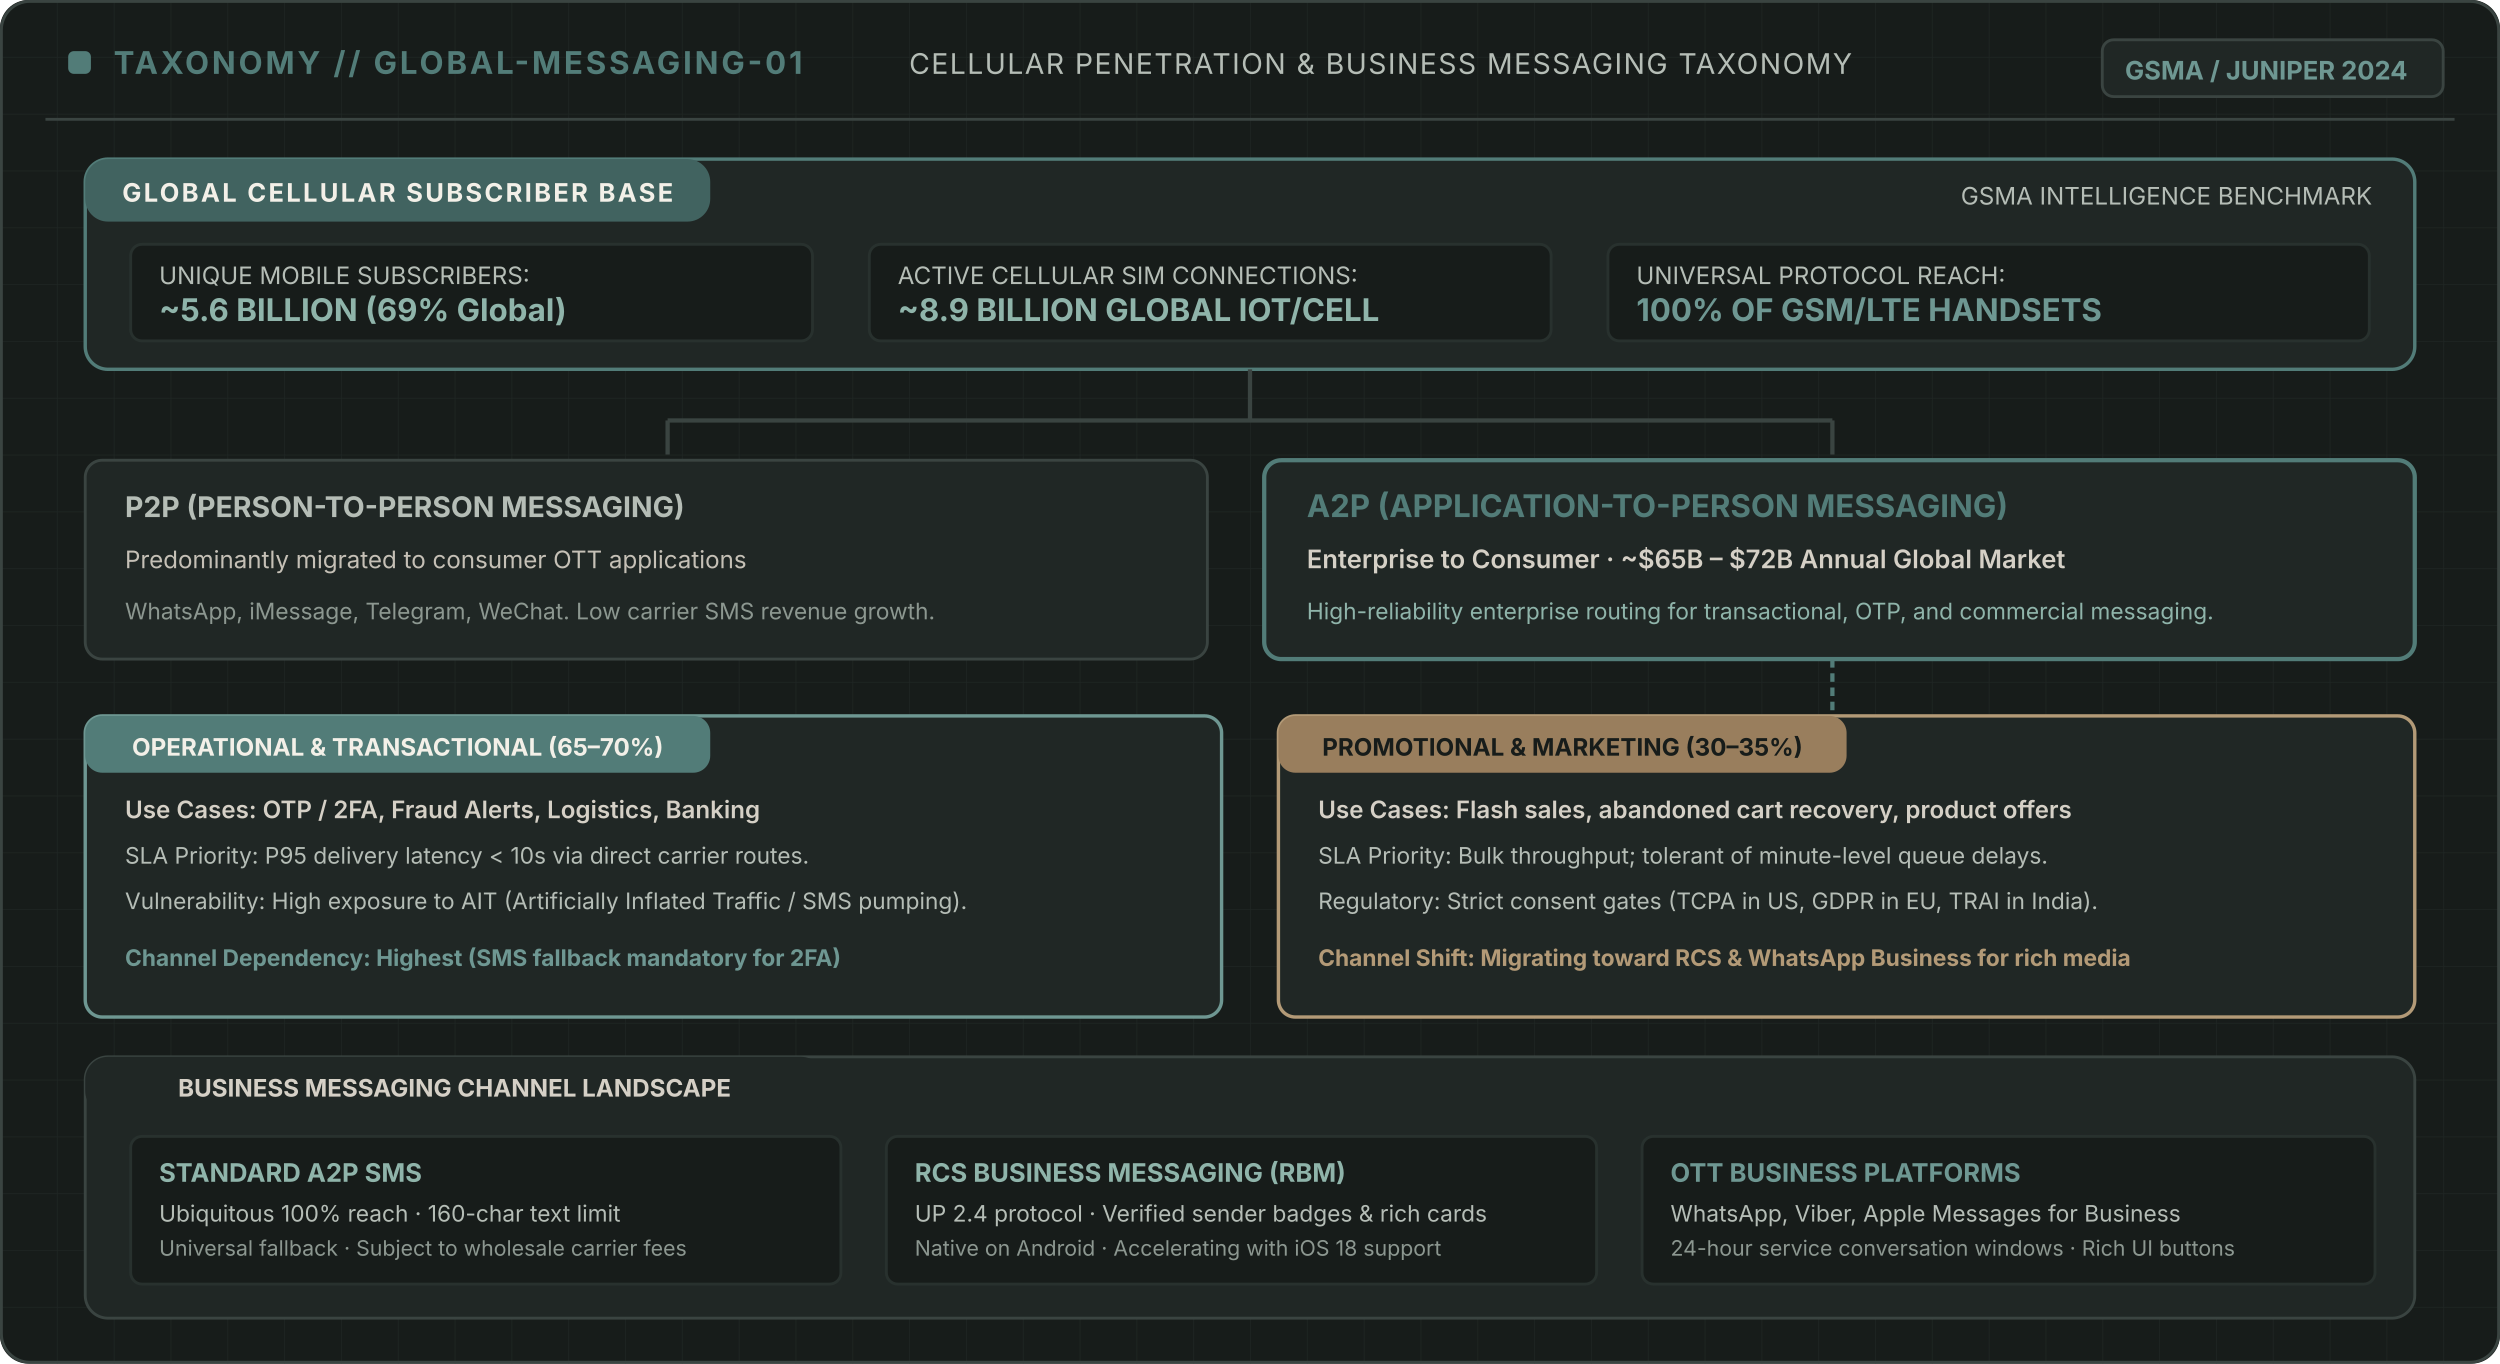
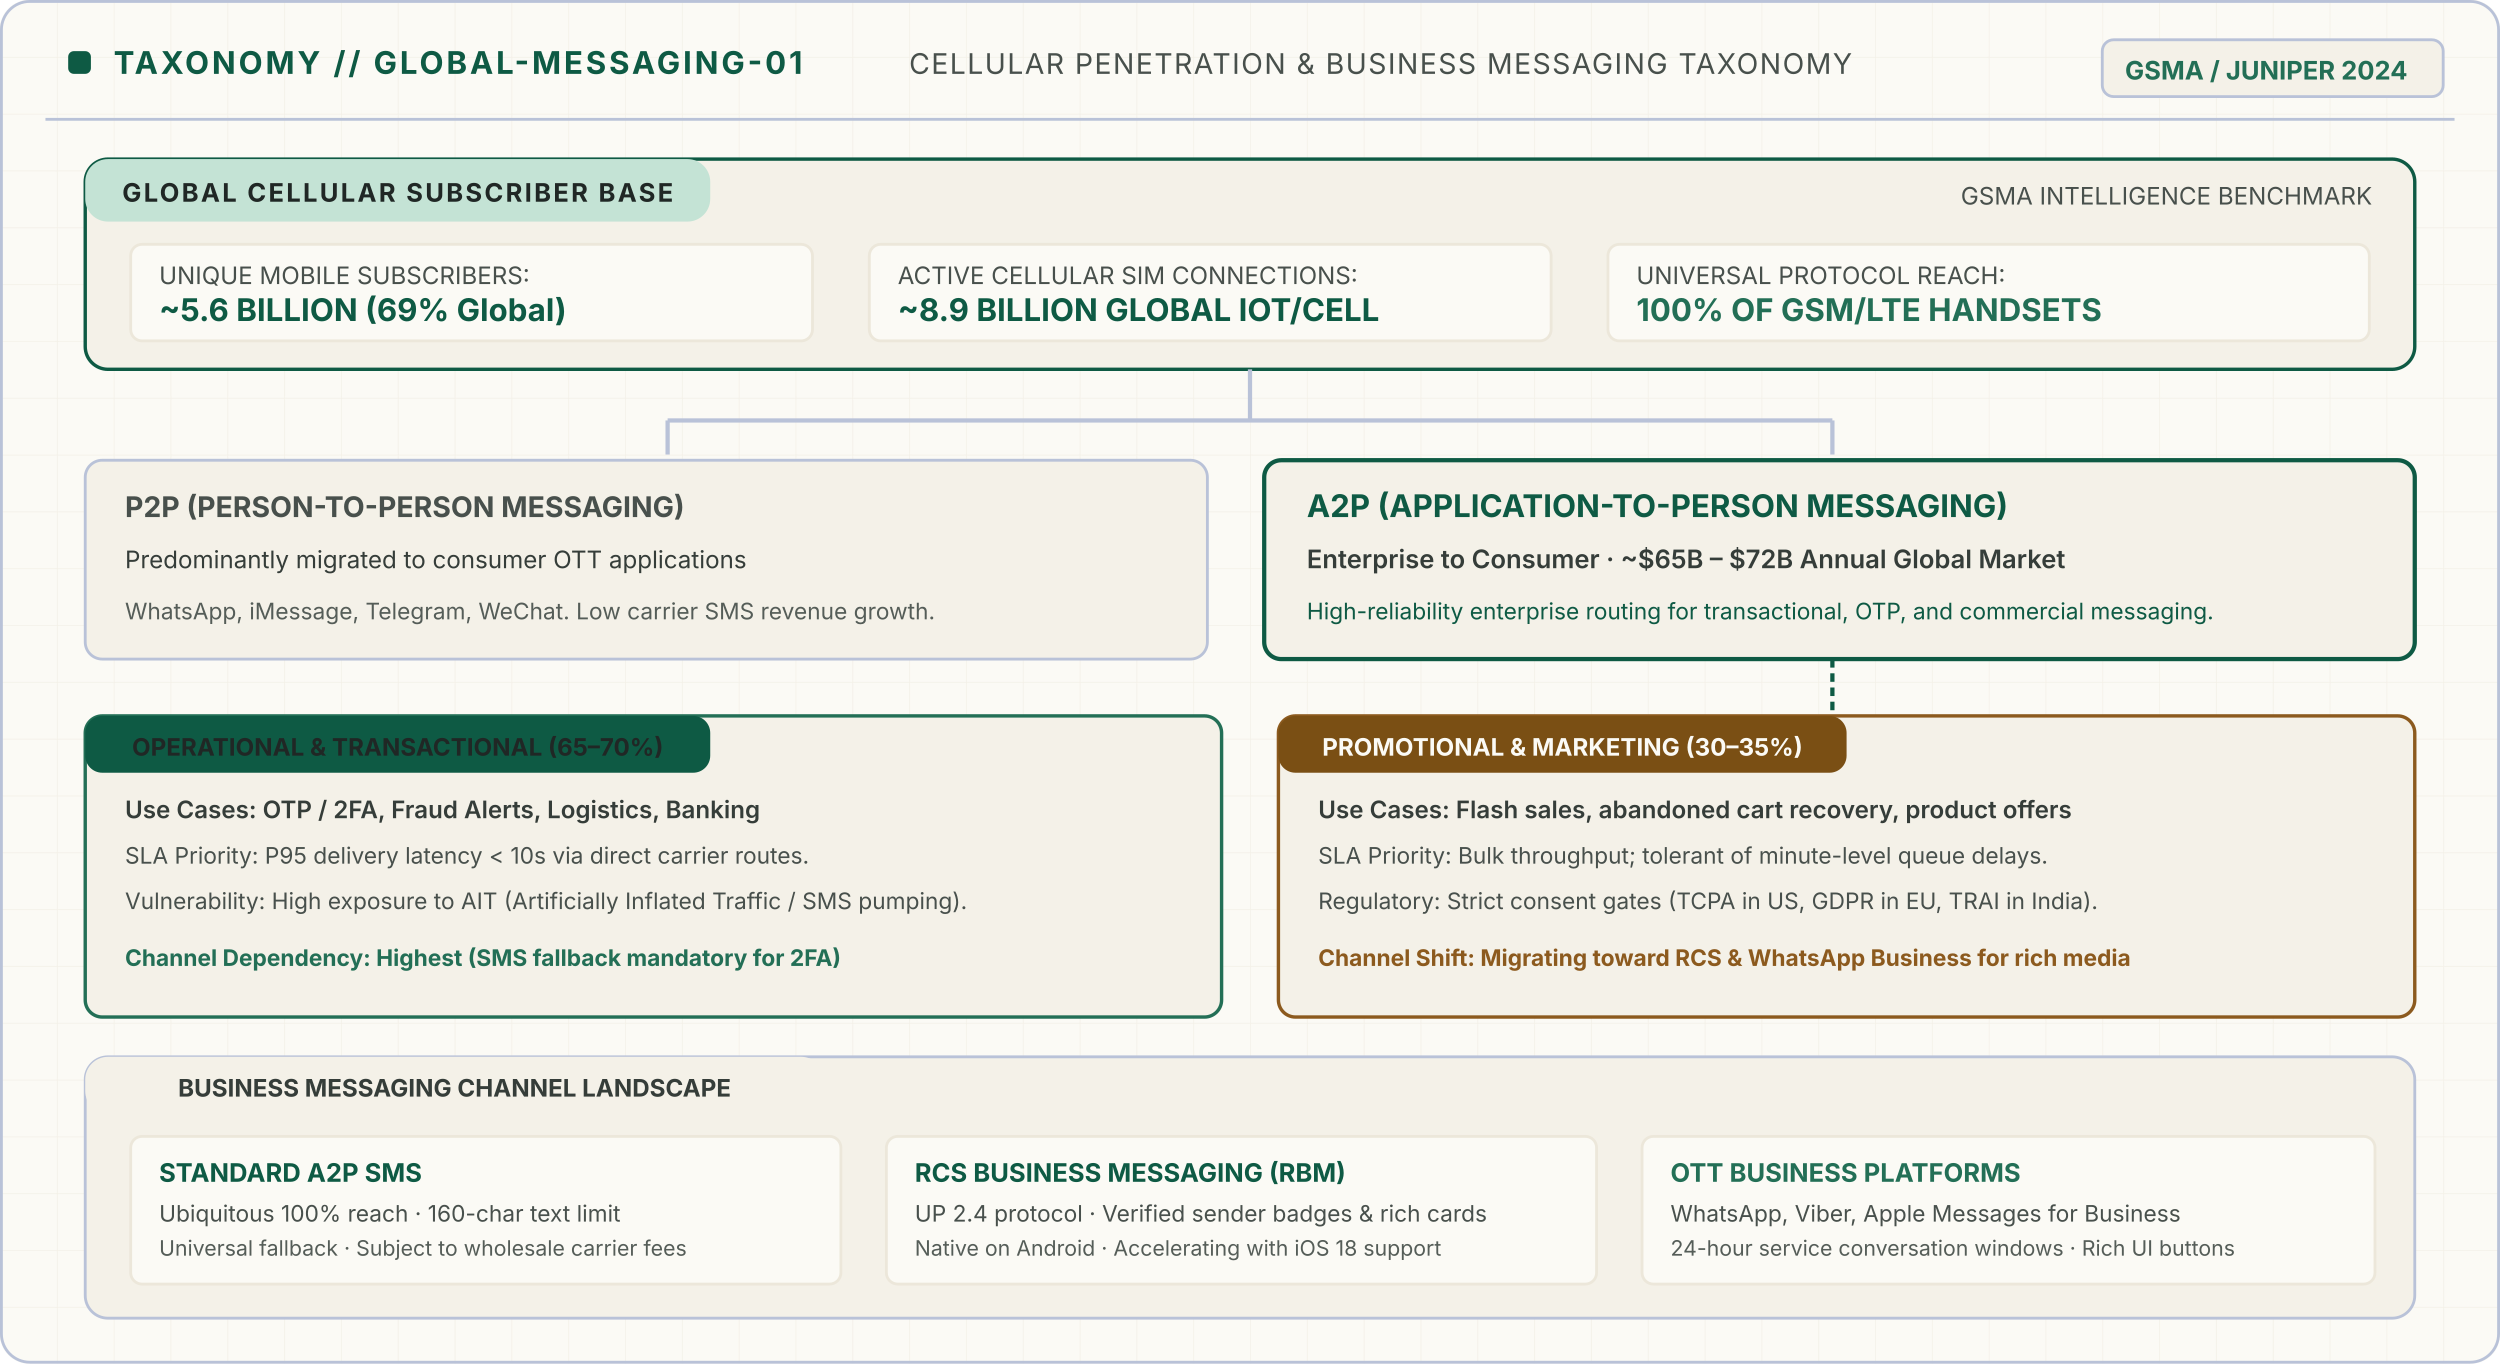
<svg xmlns="http://www.w3.org/2000/svg" viewBox="0 0 880 480" width="100%" height="100%" fill="none">
  <defs>
    <pattern id="grid-gt" width="20" height="20" patternUnits="userSpaceOnUse">
-       <path d="M 20 0 L 0 0 0 20" fill="none" stroke="#28312E" stroke-width="0.5" stroke-opacity="0.5" />
+       <path d="M 20 0 L 0 0 0 20" fill="none" stroke="#ECE7DA" stroke-width="0.5" stroke-opacity="0.5" />
    </pattern>
    <style>
      text { font-family: 'IBM Plex Mono', system-ui, -apple-system, monospace; user-select: none; }
    </style>
  </defs>
-   <rect width="880" height="480" fill="#171C1A" rx="10" />
+   <rect width="880" height="480" fill="#FBFAF5" rx="10" />
  <rect width="880" height="480" fill="url(#grid-gt)" rx="10" />
-   <rect x="0.5" y="0.5" width="879" height="479" stroke="#3A4441" stroke-width="1" rx="10" />
-   <line x1="16" y1="42" x2="864" y2="42" stroke="#3A4441" stroke-width="1" />
-   <rect x="24" y="18" width="8" height="8" fill="#527C78" rx="2" />
-   <text x="40" y="26" fill="#527C78" font-size="11" font-weight="700" letter-spacing="1">TAXONOMY // GLOBAL-MESSAGING-01</text>
-   <text x="320" y="26" fill="#B5BDB6" font-size="10" letter-spacing="0.5">CELLULAR PENETRATION &amp; BUSINESS MESSAGING TAXONOMY</text>
-   <rect x="740" y="14" width="120" height="20" fill="#202725" stroke="#3A4441" rx="4" />
-   <text x="748" y="28" fill="#6E9792" font-size="9" font-weight="700">GSMA / JUNIPER 2024</text>
+   <rect x="0.5" y="0.5" width="879" height="479" stroke="#B9C2D8" stroke-width="1" rx="10" />
+   <line x1="16" y1="42" x2="864" y2="42" stroke="#B9C2D8" stroke-width="1" />
+   <rect x="24" y="18" width="8" height="8" fill="#0E5A44" rx="2" />
+   <text x="40" y="26" fill="#0E5A44" font-size="11" font-weight="700" letter-spacing="1">TAXONOMY // GLOBAL-MESSAGING-01</text>
+   <text x="320" y="26" fill="#48504C" font-size="10" letter-spacing="0.5">CELLULAR PENETRATION &amp; BUSINESS MESSAGING TAXONOMY</text>
+   <rect x="740" y="14" width="120" height="20" fill="#F4F1E8" stroke="#B9C2D8" rx="4" />
+   <text x="748" y="28" fill="#236F56" font-size="9" font-weight="700">GSMA / JUNIPER 2024</text>
  <g id="macro-foundation">
-     <rect x="30" y="56" width="820" height="74" fill="#202725" stroke="#527C78" stroke-width="1.2" rx="8" />
-     <rect x="30" y="56" width="220" height="22" fill="#416360" rx="8" />
-     <text x="140" y="71" fill="#F3F0E8" font-size="9" font-weight="700" text-anchor="middle" letter-spacing="0.8">GLOBAL CELLULAR SUBSCRIBER BASE</text>
-     <text x="835" y="72" fill="#B5BDB6" font-size="8.5" text-anchor="end">GSMA INTELLIGENCE BENCHMARK</text>
-     <rect x="46" y="86" width="240" height="34" fill="#171C1A" stroke="#28312E" rx="4" />
-     <text x="56" y="100" fill="#B5BDB6" font-size="8.5">UNIQUE MOBILE SUBSCRIBERS:</text>
-     <text x="56" y="113" fill="#8FB4AA" font-size="11" font-weight="700">~5.6 BILLION (69% Global)</text>
-     <rect x="306" y="86" width="240" height="34" fill="#171C1A" stroke="#28312E" rx="4" />
-     <text x="316" y="100" fill="#B5BDB6" font-size="8.5">ACTIVE CELLULAR SIM CONNECTIONS:</text>
-     <text x="316" y="113" fill="#8FB4AA" font-size="11" font-weight="700">~8.9 BILLION GLOBAL IOT/CELL</text>
-     <rect x="566" y="86" width="268" height="34" fill="#171C1A" stroke="#28312E" rx="4" />
-     <text x="576" y="100" fill="#B5BDB6" font-size="8.5">UNIVERSAL PROTOCOL REACH:</text>
-     <text x="576" y="113" fill="#6E9792" font-size="11" font-weight="700">100% OF GSM/LTE HANDSETS</text>
+     <rect x="30" y="56" width="820" height="74" fill="#F4F1E8" stroke="#0E5A44" stroke-width="1.2" rx="8" />
+     <rect x="30" y="56" width="220" height="22" fill="#C4E3D5" rx="8" />
+     <text x="140" y="71" fill="#202725" font-size="9" font-weight="700" text-anchor="middle" letter-spacing="0.8">GLOBAL CELLULAR SUBSCRIBER BASE</text>
+     <text x="835" y="72" fill="#48504C" font-size="8.5" text-anchor="end">GSMA INTELLIGENCE BENCHMARK</text>
+     <rect x="46" y="86" width="240" height="34" fill="#FBFAF5" stroke="#ECE7DA" rx="4" />
+     <text x="56" y="100" fill="#48504C" font-size="8.5">UNIQUE MOBILE SUBSCRIBERS:</text>
+     <text x="56" y="113" fill="#0E5A44" font-size="11" font-weight="700">~5.6 BILLION (69% Global)</text>
+     <rect x="306" y="86" width="240" height="34" fill="#FBFAF5" stroke="#ECE7DA" rx="4" />
+     <text x="316" y="100" fill="#48504C" font-size="8.5">ACTIVE CELLULAR SIM CONNECTIONS:</text>
+     <text x="316" y="113" fill="#0E5A44" font-size="11" font-weight="700">~8.9 BILLION GLOBAL IOT/CELL</text>
+     <rect x="566" y="86" width="268" height="34" fill="#FBFAF5" stroke="#ECE7DA" rx="4" />
+     <text x="576" y="100" fill="#48504C" font-size="8.5">UNIVERSAL PROTOCOL REACH:</text>
+     <text x="576" y="113" fill="#236F56" font-size="11" font-weight="700">100% OF GSM/LTE HANDSETS</text>
  </g>
-   <path d="M 440 130 L 440 148" stroke="#3A4441" stroke-width="1.5" />
-   <path d="M 235 148 L 645 148" stroke="#3A4441" stroke-width="1.5" />
-   <path d="M 235 148 L 235 160" stroke="#3A4441" stroke-width="1.5" />
-   <path d="M 645 148 L 645 160" stroke="#3A4441" stroke-width="1.5" />
+   <path d="M 440 130 L 440 148" stroke="#B9C2D8" stroke-width="1.5" />
+   <path d="M 235 148 L 645 148" stroke="#B9C2D8" stroke-width="1.5" />
+   <path d="M 235 148 L 235 160" stroke="#B9C2D8" stroke-width="1.5" />
+   <path d="M 645 148 L 645 160" stroke="#B9C2D8" stroke-width="1.5" />
  <g id="p2p-branch">
-     <rect x="30" y="162" width="395" height="70" fill="#202725" stroke="#3A4441" stroke-width="1" rx="6" />
-     <text x="44" y="182" fill="#B5BDB6" font-size="10" font-weight="700">P2P (PERSON-TO-PERSON MESSAGING)</text>
-     <text x="44" y="200" fill="#C5C0B6" font-size="8.5">Predominantly migrated to consumer OTT applications</text>
-     <text x="44" y="218" fill="#8C9790" font-size="8">WhatsApp, iMessage, Telegram, WeChat. Low carrier SMS revenue growth.</text>
+     <rect x="30" y="162" width="395" height="70" fill="#F4F1E8" stroke="#B9C2D8" stroke-width="1" rx="6" />
+     <text x="44" y="182" fill="#48504C" font-size="10" font-weight="700">P2P (PERSON-TO-PERSON MESSAGING)</text>
+     <text x="44" y="200" fill="#353D39" font-size="8.5">Predominantly migrated to consumer OTT applications</text>
+     <text x="44" y="218" fill="#555D58" font-size="8">WhatsApp, iMessage, Telegram, WeChat. Low carrier SMS revenue growth.</text>
  </g>
  <g id="a2p-branch">
-     <rect x="445" y="162" width="405" height="70" fill="#202725" stroke="#527C78" stroke-width="1.5" rx="6" />
-     <text x="460" y="182" fill="#527C78" font-size="11" font-weight="700">A2P (APPLICATION-TO-PERSON MESSAGING)</text>
-     <text x="460" y="200" fill="#D5D0C6" font-size="9" font-weight="600">Enterprise to Consumer · ~$65B – $72B Annual Global Market</text>
-     <text x="460" y="218" fill="#8FB4AA" font-size="8">High-reliability enterprise routing for transactional, OTP, and commercial messaging.</text>
+     <rect x="445" y="162" width="405" height="70" fill="#F4F1E8" stroke="#0E5A44" stroke-width="1.5" rx="6" />
+     <text x="460" y="182" fill="#0E5A44" font-size="11" font-weight="700">A2P (APPLICATION-TO-PERSON MESSAGING)</text>
+     <text x="460" y="200" fill="#353D39" font-size="9" font-weight="600">Enterprise to Consumer · ~$65B – $72B Annual Global Market</text>
+     <text x="460" y="218" fill="#0E5A44" font-size="8">High-reliability enterprise routing for transactional, OTP, and commercial messaging.</text>
  </g>
-   <path d="M 645 232 L 645 250" stroke="#527C78" stroke-width="1.5" stroke-dasharray="3 2" />
+   <path d="M 645 232 L 645 250" stroke="#0E5A44" stroke-width="1.5" stroke-dasharray="3 2" />
  <g id="a2p-subdivisions">
-     <rect x="30" y="252" width="400" height="106" fill="#202725" stroke="#6E9792" stroke-width="1.2" rx="6" />
-     <rect x="30" y="252" width="220" height="20" fill="#527C78" rx="6" />
-     <text x="140" y="266" fill="#F3F0E8" font-size="8.5" font-weight="700" text-anchor="middle">OPERATIONAL &amp; TRANSACTIONAL (65–70%)</text>
-     <text x="44" y="288" fill="#D5D0C6" font-size="8.5" font-weight="600">Use Cases: OTP / 2FA, Fraud Alerts, Logistics, Banking</text>
-     <text x="44" y="304" fill="#B5BDB6" font-size="8">SLA Priority: P95 delivery latency &lt; 10s via direct carrier routes.</text>
-     <text x="44" y="320" fill="#B5BDB6" font-size="8">Vulnerability: High exposure to AIT (Artificially Inflated Traffic / SMS pumping).</text>
-     <text x="44" y="340" fill="#6E9792" font-size="8" font-weight="700">Channel Dependency: Highest (SMS fallback mandatory for 2FA)</text>
-     <rect x="450" y="252" width="400" height="106" fill="#202725" stroke="#B39A77" stroke-width="1.2" rx="6" />
-     <rect x="450" y="252" width="200" height="20" fill="#997E5D" rx="6" />
-     <text x="550" y="266" fill="#171C1A" font-size="8.5" font-weight="700" text-anchor="middle">PROMOTIONAL &amp; MARKETING (30–35%)</text>
-     <text x="464" y="288" fill="#D5D0C6" font-size="8.5" font-weight="600">Use Cases: Flash sales, abandoned cart recovery, product offers</text>
-     <text x="464" y="304" fill="#B5BDB6" font-size="8">SLA Priority: Bulk throughput; tolerant of minute-level queue delays.</text>
-     <text x="464" y="320" fill="#B5BDB6" font-size="8">Regulatory: Strict consent gates (TCPA in US, GDPR in EU, TRAI in India).</text>
-     <text x="464" y="340" fill="#B39A77" font-size="8" font-weight="700">Channel Shift: Migrating toward RCS &amp; WhatsApp Business for rich media</text>
+     <rect x="30" y="252" width="400" height="106" fill="#F4F1E8" stroke="#236F56" stroke-width="1.2" rx="6" />
+     <rect x="30" y="252" width="220" height="20" fill="#0E5A44" rx="6" />
+     <text x="140" y="266" fill="#202725" font-size="8.5" font-weight="700" text-anchor="middle">OPERATIONAL &amp; TRANSACTIONAL (65–70%)</text>
+     <text x="44" y="288" fill="#353D39" font-size="8.5" font-weight="600">Use Cases: OTP / 2FA, Fraud Alerts, Logistics, Banking</text>
+     <text x="44" y="304" fill="#48504C" font-size="8">SLA Priority: P95 delivery latency &lt; 10s via direct carrier routes.</text>
+     <text x="44" y="320" fill="#48504C" font-size="8">Vulnerability: High exposure to AIT (Artificially Inflated Traffic / SMS pumping).</text>
+     <text x="44" y="340" fill="#236F56" font-size="8" font-weight="700">Channel Dependency: Highest (SMS fallback mandatory for 2FA)</text>
+     <rect x="450" y="252" width="400" height="106" fill="#F4F1E8" stroke="#8C5A1E" stroke-width="1.2" rx="6" />
+     <rect x="450" y="252" width="200" height="20" fill="#7A4F14" rx="6" />
+     <text x="550" y="266" fill="#FBFAF5" font-size="8.5" font-weight="700" text-anchor="middle">PROMOTIONAL &amp; MARKETING (30–35%)</text>
+     <text x="464" y="288" fill="#353D39" font-size="8.5" font-weight="600">Use Cases: Flash sales, abandoned cart recovery, product offers</text>
+     <text x="464" y="304" fill="#48504C" font-size="8">SLA Priority: Bulk throughput; tolerant of minute-level queue delays.</text>
+     <text x="464" y="320" fill="#48504C" font-size="8">Regulatory: Strict consent gates (TCPA in US, GDPR in EU, TRAI in India).</text>
+     <text x="464" y="340" fill="#8C5A1E" font-size="8" font-weight="700">Channel Shift: Migrating toward RCS &amp; WhatsApp Business for rich media</text>
  </g>
  <g id="channel-horizon">
-     <rect x="30" y="372" width="820" height="92" fill="#202725" stroke="#3A4441" rx="8" />
-     <rect x="30" y="372" width="260" height="20" fill="#202725" rx="8" />
-     <text x="160" y="386" fill="#D5D0C6" font-size="8.5" font-weight="700" text-anchor="middle">BUSINESS MESSAGING CHANNEL LANDSCAPE</text>
-     <rect x="46" y="400" width="250" height="52" fill="#171C1A" stroke="#28312E" rx="4" />
-     <text x="56" y="416" fill="#8FB4AA" font-size="9" font-weight="700">STANDARD A2P SMS</text>
-     <text x="56" y="430" fill="#B5BDB6" font-size="8">Ubiquitous 100% reach · 160-char text limit</text>
-     <text x="56" y="442" fill="#8C9790" font-size="7.5">Universal fallback · Subject to wholesale carrier fees</text>
-     <rect x="312" y="400" width="250" height="52" fill="#171C1A" stroke="#28312E" rx="4" />
-     <text x="322" y="416" fill="#8FB4AA" font-size="9" font-weight="700">RCS BUSINESS MESSAGING (RBM)</text>
-     <text x="322" y="430" fill="#B5BDB6" font-size="8">UP 2.4 protocol · Verified sender badges &amp; rich cards</text>
-     <text x="322" y="442" fill="#8C9790" font-size="7.5">Native on Android · Accelerating with iOS 18 support</text>
-     <rect x="578" y="400" width="258" height="52" fill="#171C1A" stroke="#28312E" rx="4" />
-     <text x="588" y="416" fill="#6E9792" font-size="9" font-weight="700">OTT BUSINESS PLATFORMS</text>
-     <text x="588" y="430" fill="#B5BDB6" font-size="8">WhatsApp, Viber, Apple Messages for Business</text>
-     <text x="588" y="442" fill="#8C9790" font-size="7.5">24-hour service conversation windows · Rich UI buttons</text>
+     <rect x="30" y="372" width="820" height="92" fill="#F4F1E8" stroke="#B9C2D8" rx="8" />
+     <rect x="30" y="372" width="260" height="20" fill="#F4F1E8" rx="8" />
+     <text x="160" y="386" fill="#353D39" font-size="8.5" font-weight="700" text-anchor="middle">BUSINESS MESSAGING CHANNEL LANDSCAPE</text>
+     <rect x="46" y="400" width="250" height="52" fill="#FBFAF5" stroke="#ECE7DA" rx="4" />
+     <text x="56" y="416" fill="#0E5A44" font-size="9" font-weight="700">STANDARD A2P SMS</text>
+     <text x="56" y="430" fill="#48504C" font-size="8">Ubiquitous 100% reach · 160-char text limit</text>
+     <text x="56" y="442" fill="#555D58" font-size="7.5">Universal fallback · Subject to wholesale carrier fees</text>
+     <rect x="312" y="400" width="250" height="52" fill="#FBFAF5" stroke="#ECE7DA" rx="4" />
+     <text x="322" y="416" fill="#0E5A44" font-size="9" font-weight="700">RCS BUSINESS MESSAGING (RBM)</text>
+     <text x="322" y="430" fill="#48504C" font-size="8">UP 2.4 protocol · Verified sender badges &amp; rich cards</text>
+     <text x="322" y="442" fill="#555D58" font-size="7.5">Native on Android · Accelerating with iOS 18 support</text>
+     <rect x="578" y="400" width="258" height="52" fill="#FBFAF5" stroke="#ECE7DA" rx="4" />
+     <text x="588" y="416" fill="#236F56" font-size="9" font-weight="700">OTT BUSINESS PLATFORMS</text>
+     <text x="588" y="430" fill="#48504C" font-size="8">WhatsApp, Viber, Apple Messages for Business</text>
+     <text x="588" y="442" fill="#555D58" font-size="7.5">24-hour service conversation windows · Rich UI buttons</text>
  </g>
</svg>
